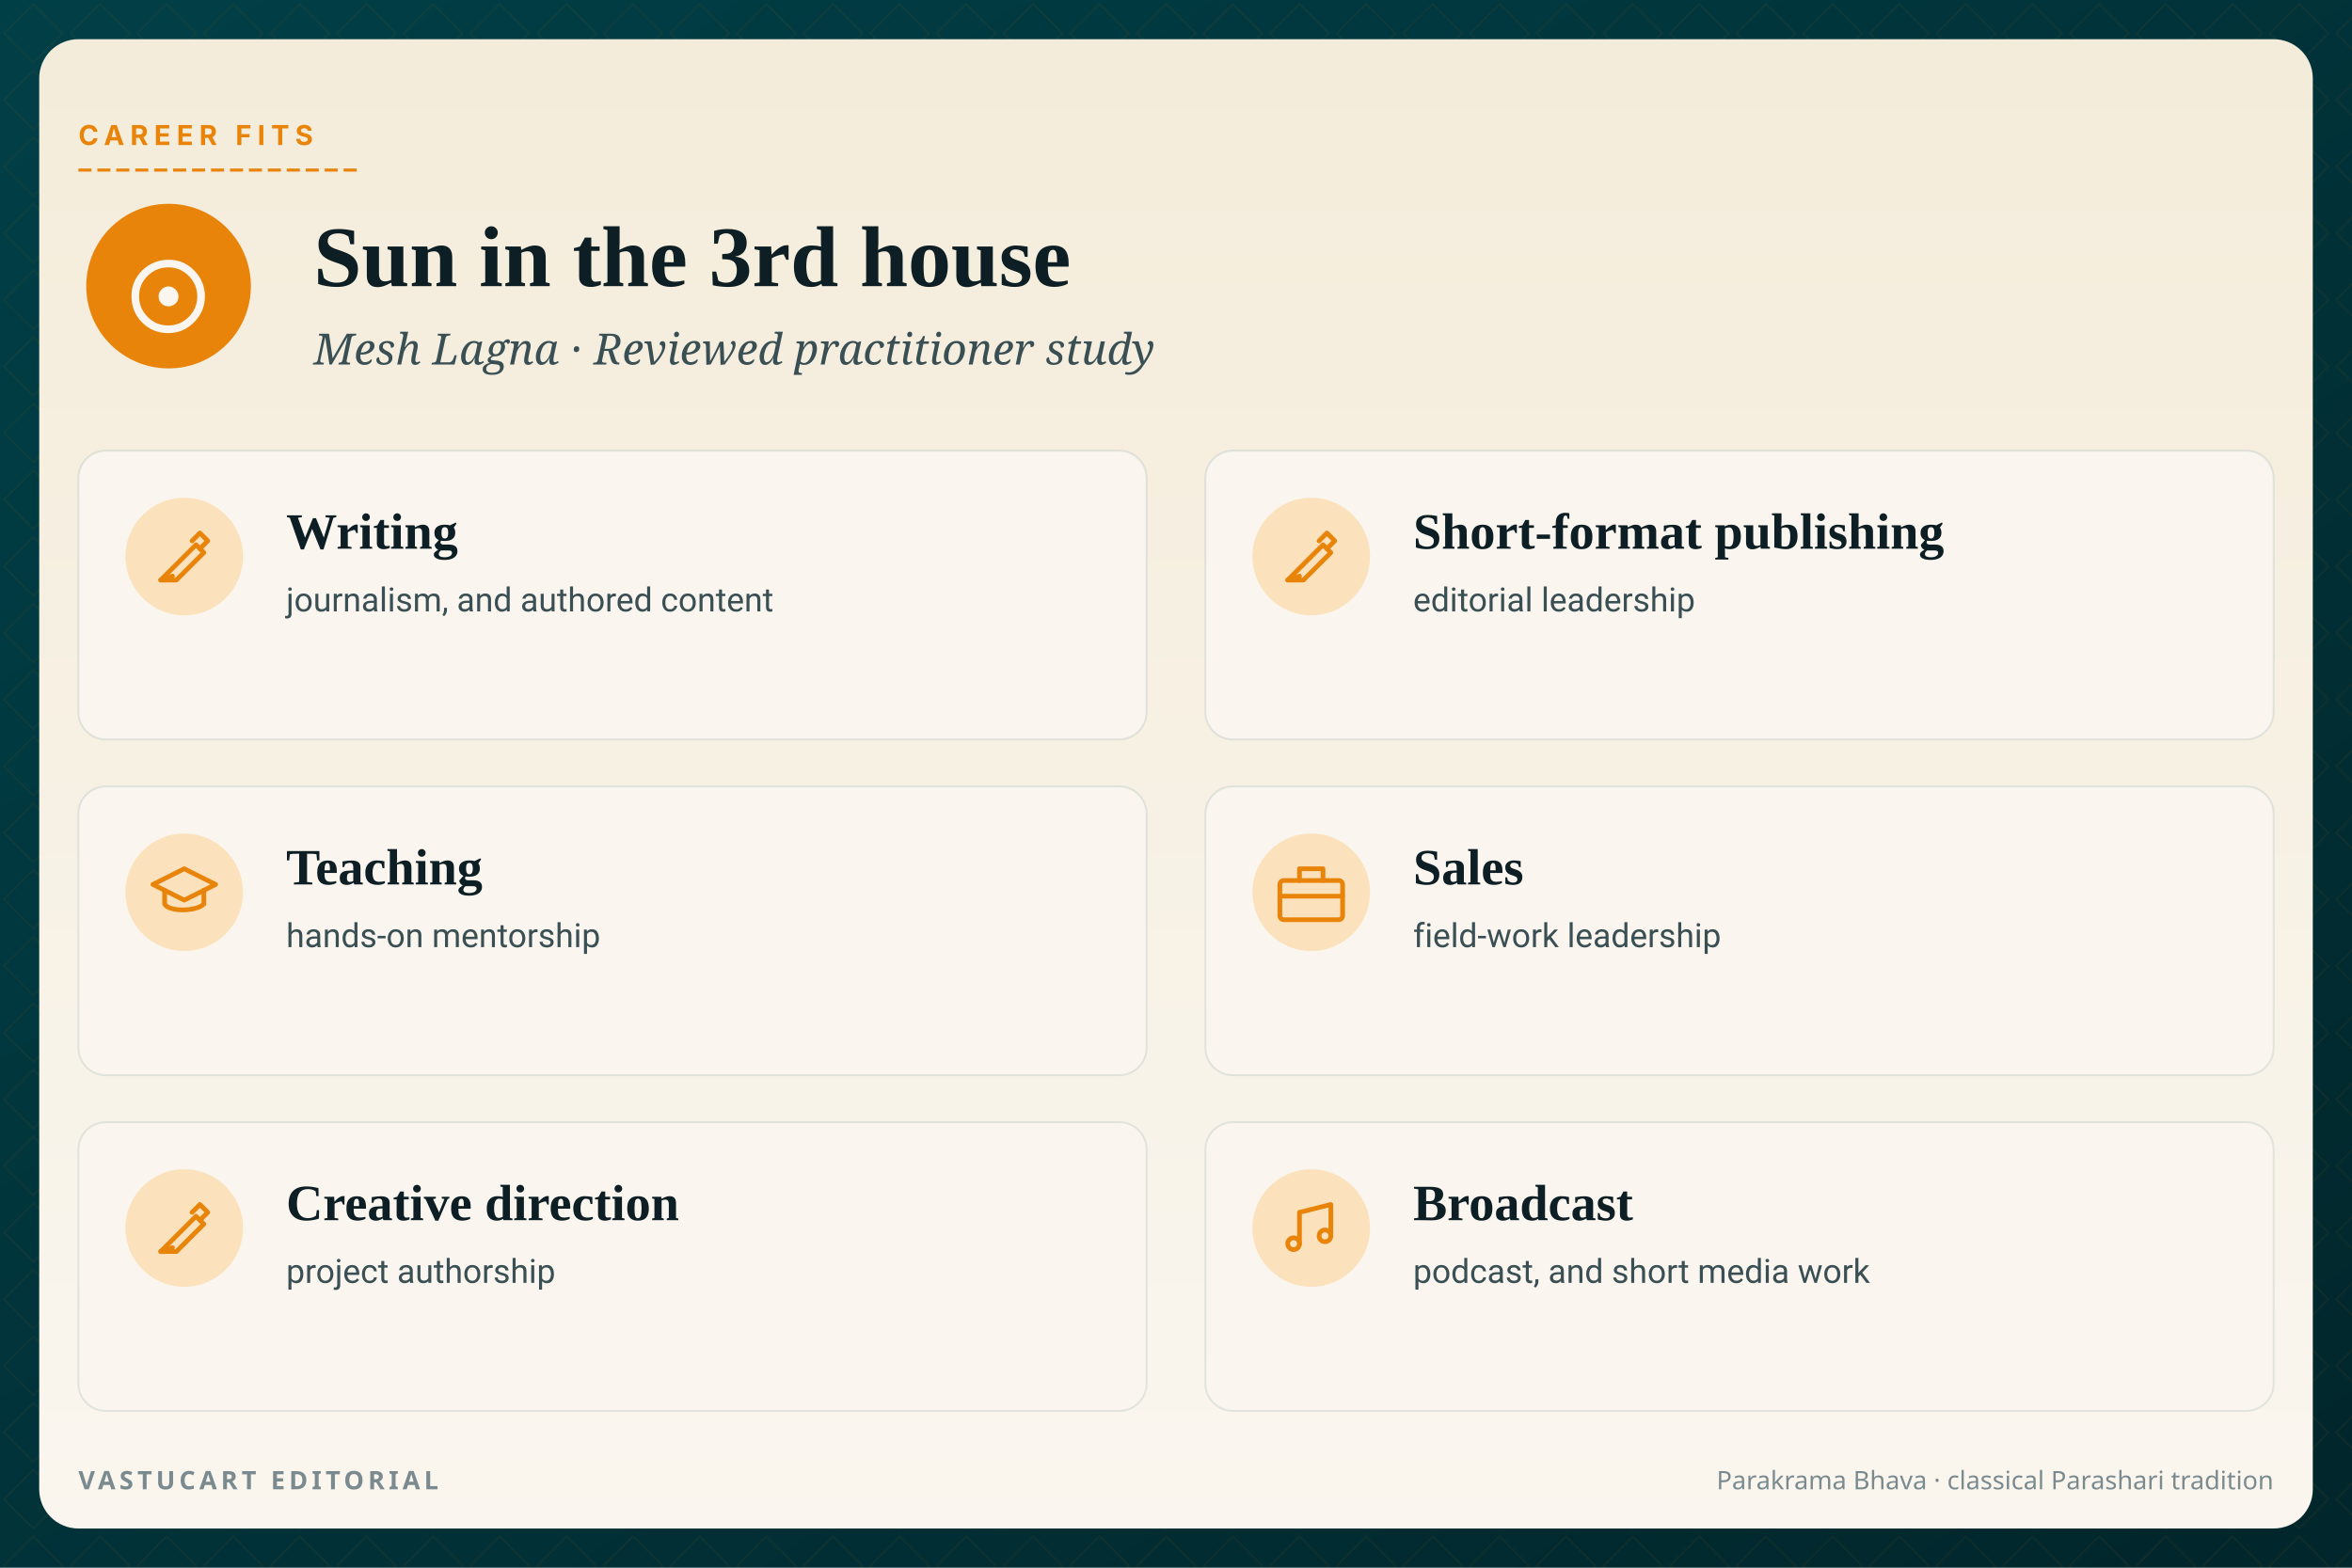
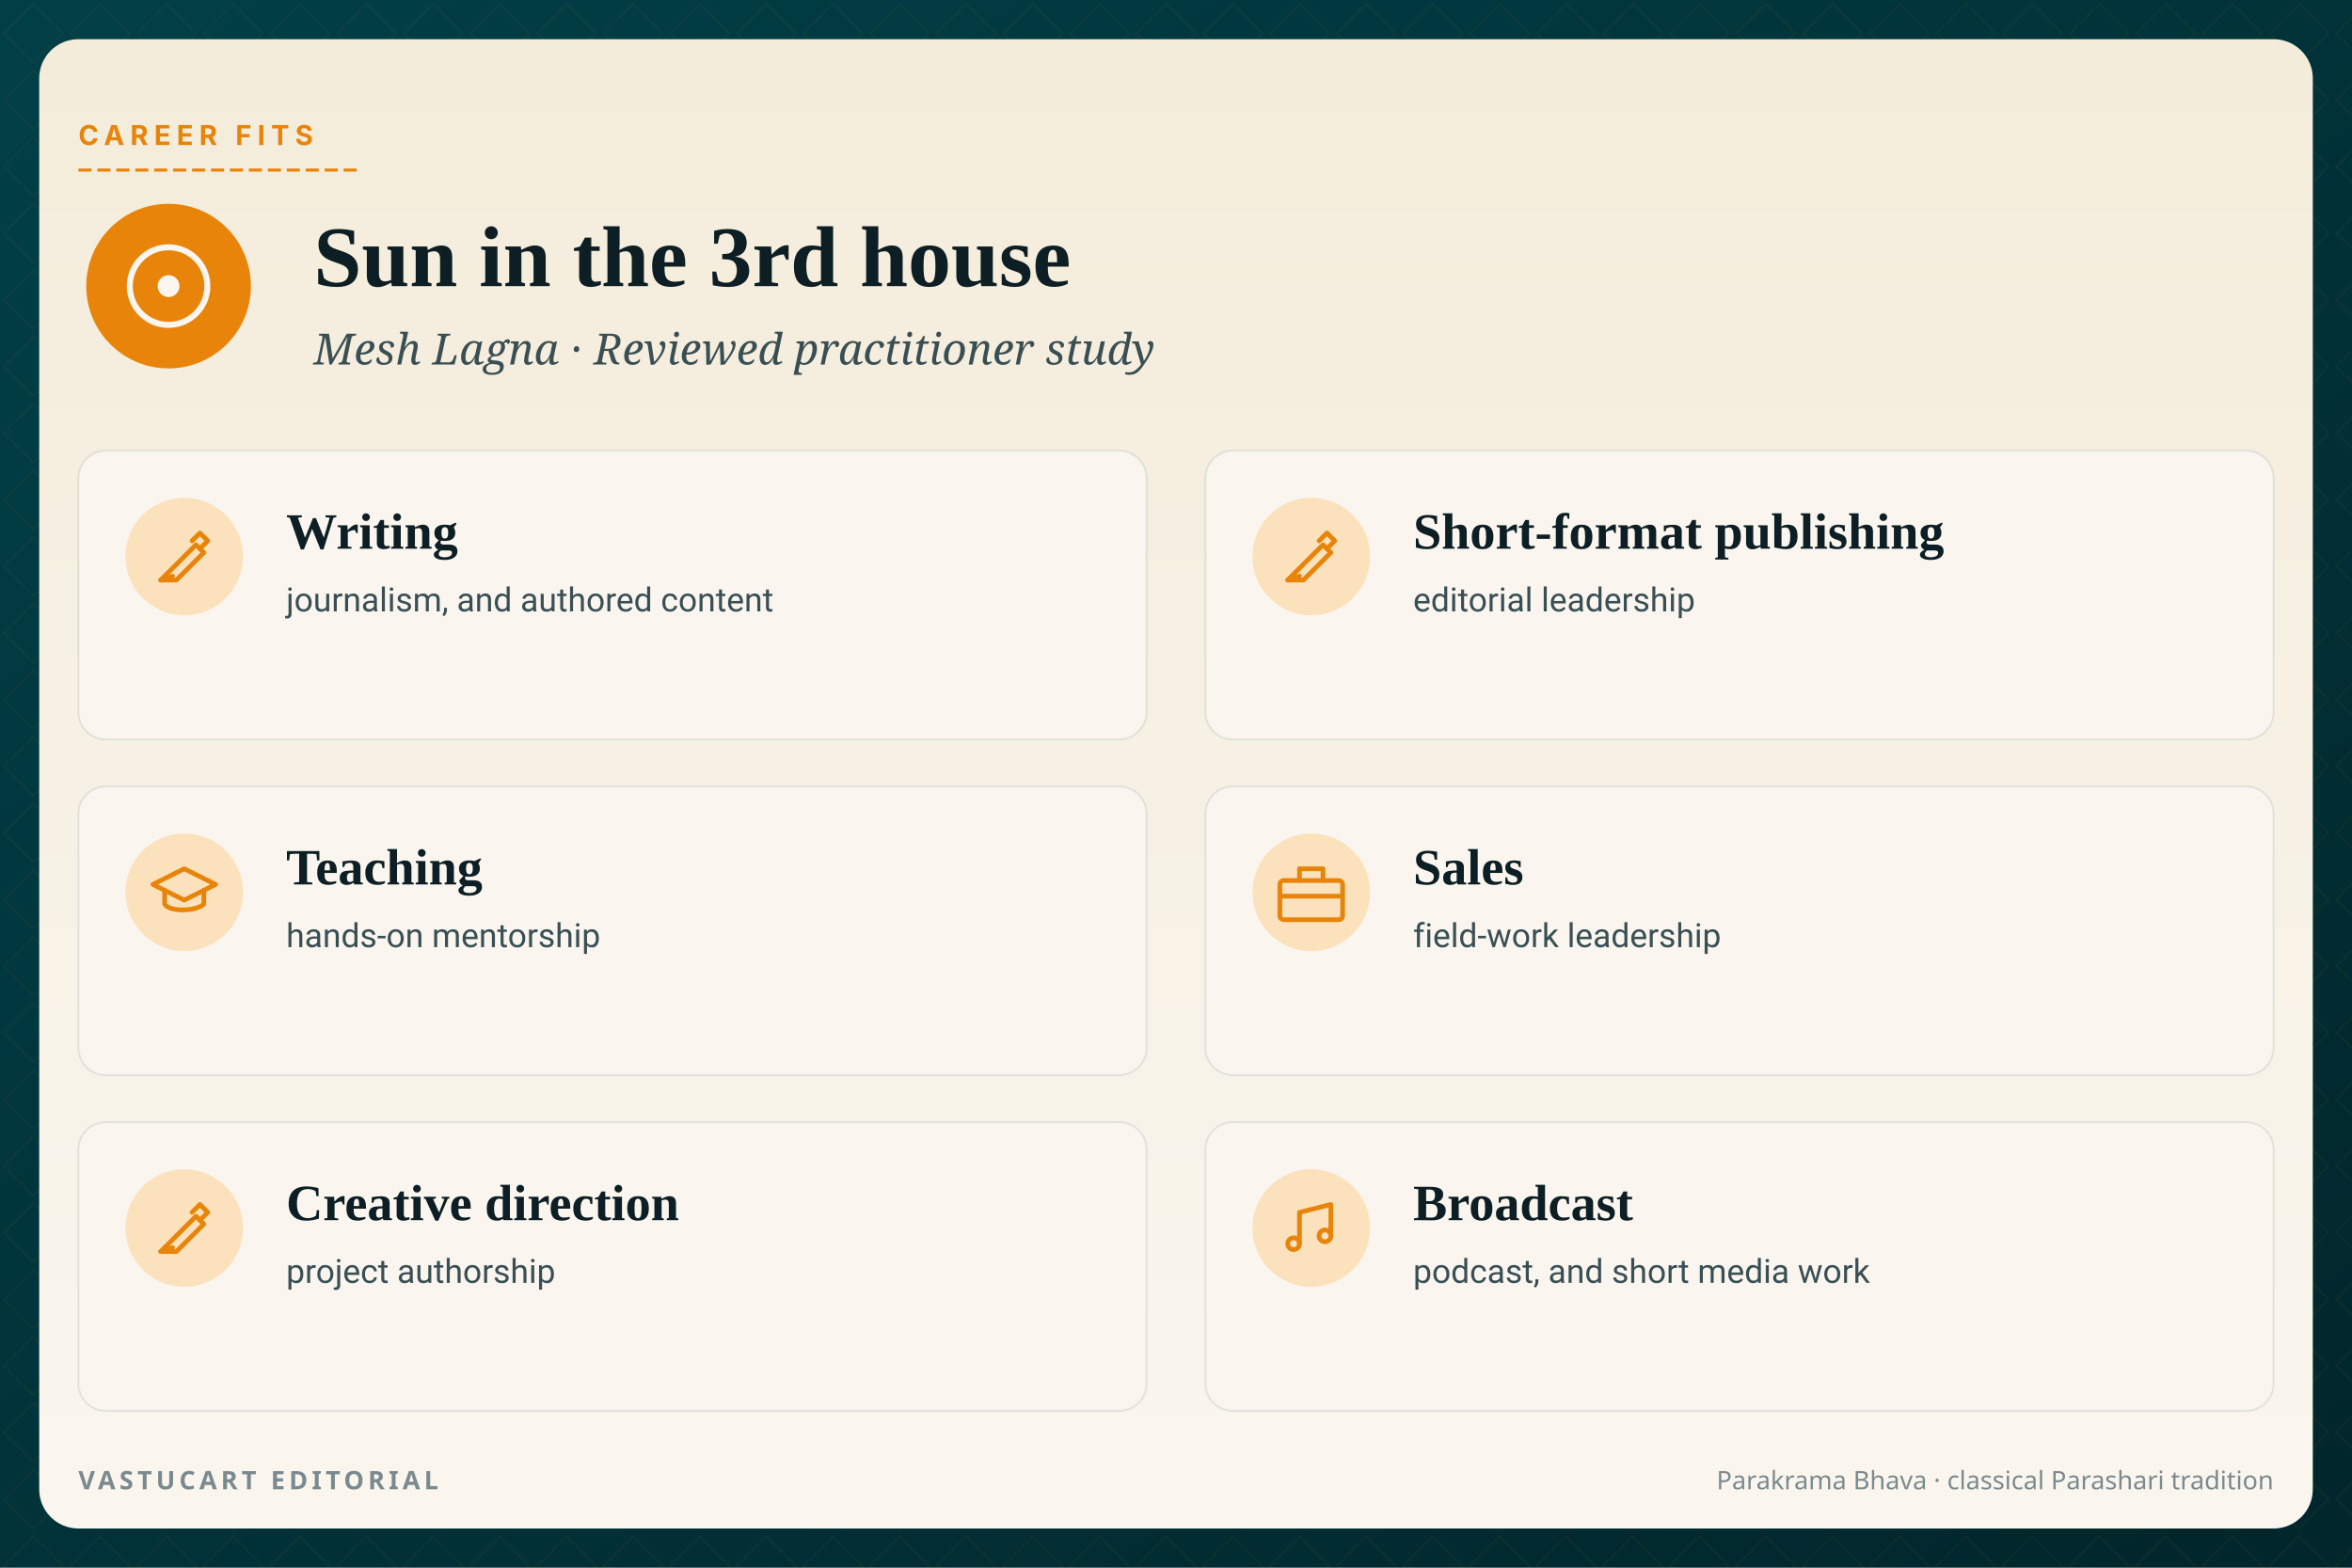
<svg xmlns="http://www.w3.org/2000/svg" viewBox="0 0 1200 800" role="img" aria-label="Sun in 3th house career fits for Mesh Lagna">
  <defs>
    <linearGradient id="bg" x1="0" y1="0" x2="1" y2="1">
      <stop offset="0%" stop-color="#013F47" />
      <stop offset="100%" stop-color="#01262b" />
    </linearGradient>
    <linearGradient id="cardBg" x1="0" y1="0" x2="0" y2="1">
      <stop offset="0%" stop-color="#F4ECDA" />
      <stop offset="100%" stop-color="#faf6ef" />
    </linearGradient>
    <pattern id="diamondPattern" x="0" y="0" width="34" height="34" patternUnits="userSpaceOnUse">
      <path d="M17 2 L32 17 L17 32 L2 17 Z" fill="none" stroke="#e8840a" stroke-opacity="0.06" stroke-width="1" />
    </pattern>
  </defs>
  <rect x="0" y="0" width="1200" height="800" fill="url(#bg)" />
  <rect x="0" y="0" width="1200" height="800" fill="url(#diamondPattern)" />
  <rect x="20" y="20" width="1160" height="760" rx="20" fill="url(#cardBg)" />
  <g>
    <text x="40" y="74" font-family="system-ui, -apple-system, sans-serif" font-size="14" font-weight="700" letter-spacing="3" fill="#e8840a">CAREER FITS</text>
    <text x="40" y="86" font-family="system-ui, -apple-system, sans-serif" font-size="14" font-weight="700" letter-spacing="3" fill="#e8840a">_______________</text>
    <circle cx="86" cy="146" r="42" fill="#e8840a" />
-     <text x="86" y="166" text-anchor="middle" font-family="Georgia, serif" font-size="48" font-weight="700" fill="#faf6ef">☉</text>
+     <g transform="translate(86 146)">
+       <g transform="scale(0.9)">
+         <circle cx="0" cy="0" r="22" stroke="#faf6ef" stroke-width="3.4" stroke-linecap="round" stroke-linejoin="round" fill="none" />
+         <circle cx="0" cy="0" r="4.5" fill="#faf6ef" stroke="#faf6ef" stroke-width="3.4" />
+       </g>
+     </g>
    <text x="160" y="146" font-family="Georgia, 'Times New Roman', serif" font-size="44" font-weight="700" fill="#0d1f24">Sun in the 3rd house</text>
    <text x="160" y="186" font-family="Georgia, serif" font-style="italic" font-size="22" fill="#3a4f54">Mesh Lagna · Reviewed practitioner study</text>
  </g>
  <g>
    <rect x="40" y="230" width="545" height="147.333" rx="14" fill="#faf6ef" stroke="rgba(1,63,71,0.10)" stroke-width="1" />
    <circle cx="94" cy="284" r="30" fill="#FBE2BD" />
    <g transform="translate(74 264)" color="#e8840a">
      <g fill="none" stroke="currentColor" stroke-width="2.4" stroke-linecap="round" stroke-linejoin="round">
        <path d="M8 32 L12 28 L26 14 L30 18 L16 32 Z" />
        <path d="M24 12 L28 8 L32 12 L28 16" />
        <path d="M8 32 L14 30" />
      </g>
    </g>
    <text x="146" y="280" font-family="Georgia, 'Times New Roman', serif" font-size="26" font-weight="700" fill="#0d1f24">Writing</text>
    <text x="146" y="312" font-family="system-ui, -apple-system, 'Segoe UI', Roboto, sans-serif" font-size="17" fill="#3a4f54">journalism, and authored content</text>
  </g>
  <g>
    <rect x="615" y="230" width="545" height="147.333" rx="14" fill="#faf6ef" stroke="rgba(1,63,71,0.10)" stroke-width="1" />
    <circle cx="669" cy="284" r="30" fill="#FBE2BD" />
    <g transform="translate(649 264)" color="#e8840a">
      <g fill="none" stroke="currentColor" stroke-width="2.4" stroke-linecap="round" stroke-linejoin="round">
        <path d="M8 32 L12 28 L26 14 L30 18 L16 32 Z" />
        <path d="M24 12 L28 8 L32 12 L28 16" />
        <path d="M8 32 L14 30" />
      </g>
    </g>
    <text x="721" y="280" font-family="Georgia, 'Times New Roman', serif" font-size="26" font-weight="700" fill="#0d1f24">Short-format publishing</text>
    <text x="721" y="312" font-family="system-ui, -apple-system, 'Segoe UI', Roboto, sans-serif" font-size="17" fill="#3a4f54">editorial leadership</text>
  </g>
  <g>
    <rect x="40" y="401.333" width="545" height="147.333" rx="14" fill="#faf6ef" stroke="rgba(1,63,71,0.10)" stroke-width="1" />
    <circle cx="94" cy="455.333" r="30" fill="#FBE2BD" />
    <g transform="translate(74 435.3333)" color="#e8840a">
      <g fill="none" stroke="currentColor" stroke-width="2.4" stroke-linecap="round" stroke-linejoin="round">
        <path d="M4 16 L20 8 L36 16 L20 24 Z" />
        <path d="M10 19 V26 c2 4 16 4 20 0 V19" />
      </g>
    </g>
    <text x="146" y="451.333" font-family="Georgia, 'Times New Roman', serif" font-size="26" font-weight="700" fill="#0d1f24">Teaching</text>
    <text x="146" y="483.333" font-family="system-ui, -apple-system, 'Segoe UI', Roboto, sans-serif" font-size="17" fill="#3a4f54">hands-on mentorship</text>
  </g>
  <g>
    <rect x="615" y="401.333" width="545" height="147.333" rx="14" fill="#faf6ef" stroke="rgba(1,63,71,0.10)" stroke-width="1" />
    <circle cx="669" cy="455.333" r="30" fill="#FBE2BD" />
    <g transform="translate(649 435.3333)" color="#e8840a">
      <g fill="none" stroke="currentColor" stroke-width="2.4" stroke-linecap="round" stroke-linejoin="round">
        <rect x="4" y="14" width="32" height="20" rx="2" />
        <path d="M14 14 V8 H26 V14" />
        <path d="M4 22 L36 22" />
      </g>
    </g>
    <text x="721" y="451.333" font-family="Georgia, 'Times New Roman', serif" font-size="26" font-weight="700" fill="#0d1f24">Sales</text>
    <text x="721" y="483.333" font-family="system-ui, -apple-system, 'Segoe UI', Roboto, sans-serif" font-size="17" fill="#3a4f54">field-work leadership</text>
  </g>
  <g>
    <rect x="40" y="572.667" width="545" height="147.333" rx="14" fill="#faf6ef" stroke="rgba(1,63,71,0.10)" stroke-width="1" />
    <circle cx="94" cy="626.667" r="30" fill="#FBE2BD" />
    <g transform="translate(74 606.6667)" color="#e8840a">
      <g fill="none" stroke="currentColor" stroke-width="2.4" stroke-linecap="round" stroke-linejoin="round">
        <path d="M8 32 L12 28 L26 14 L30 18 L16 32 Z" />
        <path d="M24 12 L28 8 L32 12 L28 16" />
        <path d="M8 32 L14 30" />
      </g>
    </g>
    <text x="146" y="622.667" font-family="Georgia, 'Times New Roman', serif" font-size="26" font-weight="700" fill="#0d1f24">Creative direction</text>
    <text x="146" y="654.667" font-family="system-ui, -apple-system, 'Segoe UI', Roboto, sans-serif" font-size="17" fill="#3a4f54">project authorship</text>
  </g>
  <g>
    <rect x="615" y="572.667" width="545" height="147.333" rx="14" fill="#faf6ef" stroke="rgba(1,63,71,0.10)" stroke-width="1" />
    <circle cx="669" cy="626.667" r="30" fill="#FBE2BD" />
    <g transform="translate(649 606.6667)" color="#e8840a">
      <g fill="none" stroke="currentColor" stroke-width="2.4" stroke-linecap="round" stroke-linejoin="round">
        <path d="M14 28 V12 L30 8 V24" />
        <circle cx="11" cy="28" r="3" />
        <circle cx="27" cy="24" r="3" />
      </g>
    </g>
    <text x="721" y="622.667" font-family="Georgia, 'Times New Roman', serif" font-size="26" font-weight="700" fill="#0d1f24">Broadcast</text>
    <text x="721" y="654.667" font-family="system-ui, -apple-system, 'Segoe UI', Roboto, sans-serif" font-size="17" fill="#3a4f54">podcast, and short media work</text>
  </g>
  <text x="40" y="760" font-family="system-ui, sans-serif" font-size="13" font-weight="600" letter-spacing="2" fill="#7a8a8f">VASTUCART EDITORIAL</text>
  <text x="1160" y="760" text-anchor="end" font-family="system-ui, sans-serif" font-size="13" fill="#7a8a8f">Parakrama Bhava · classical Parashari tradition</text>
</svg>
